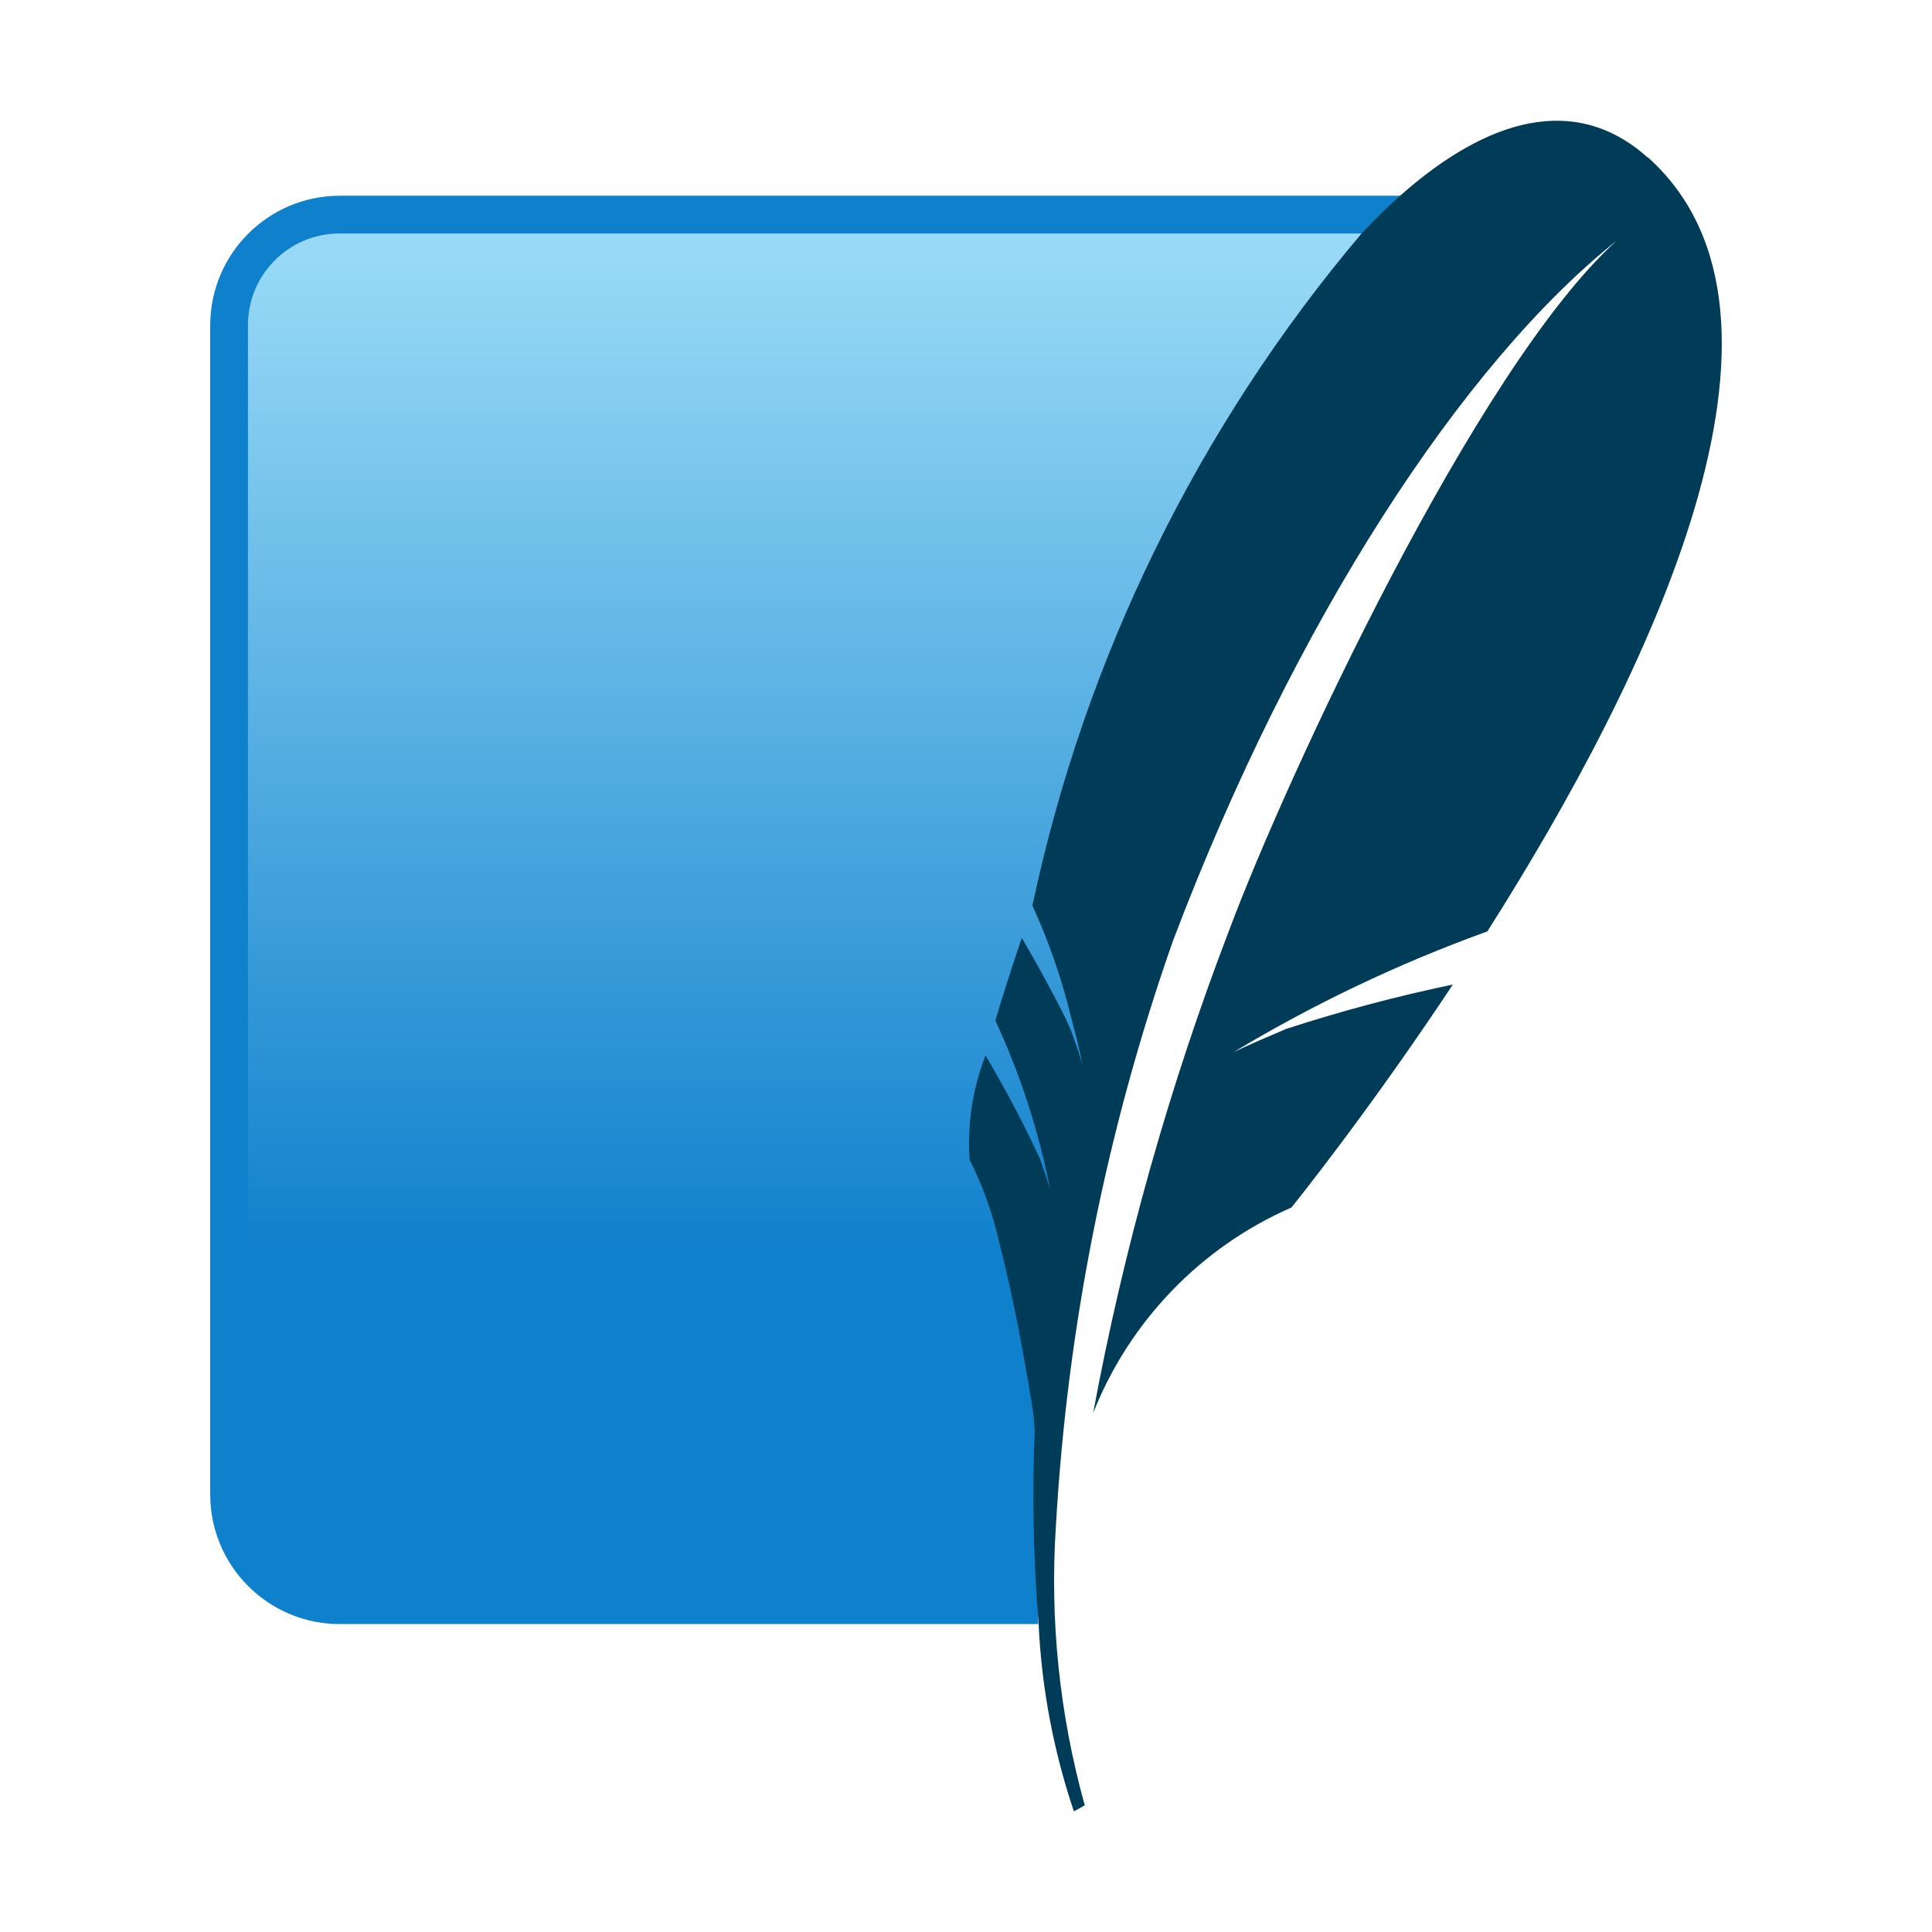
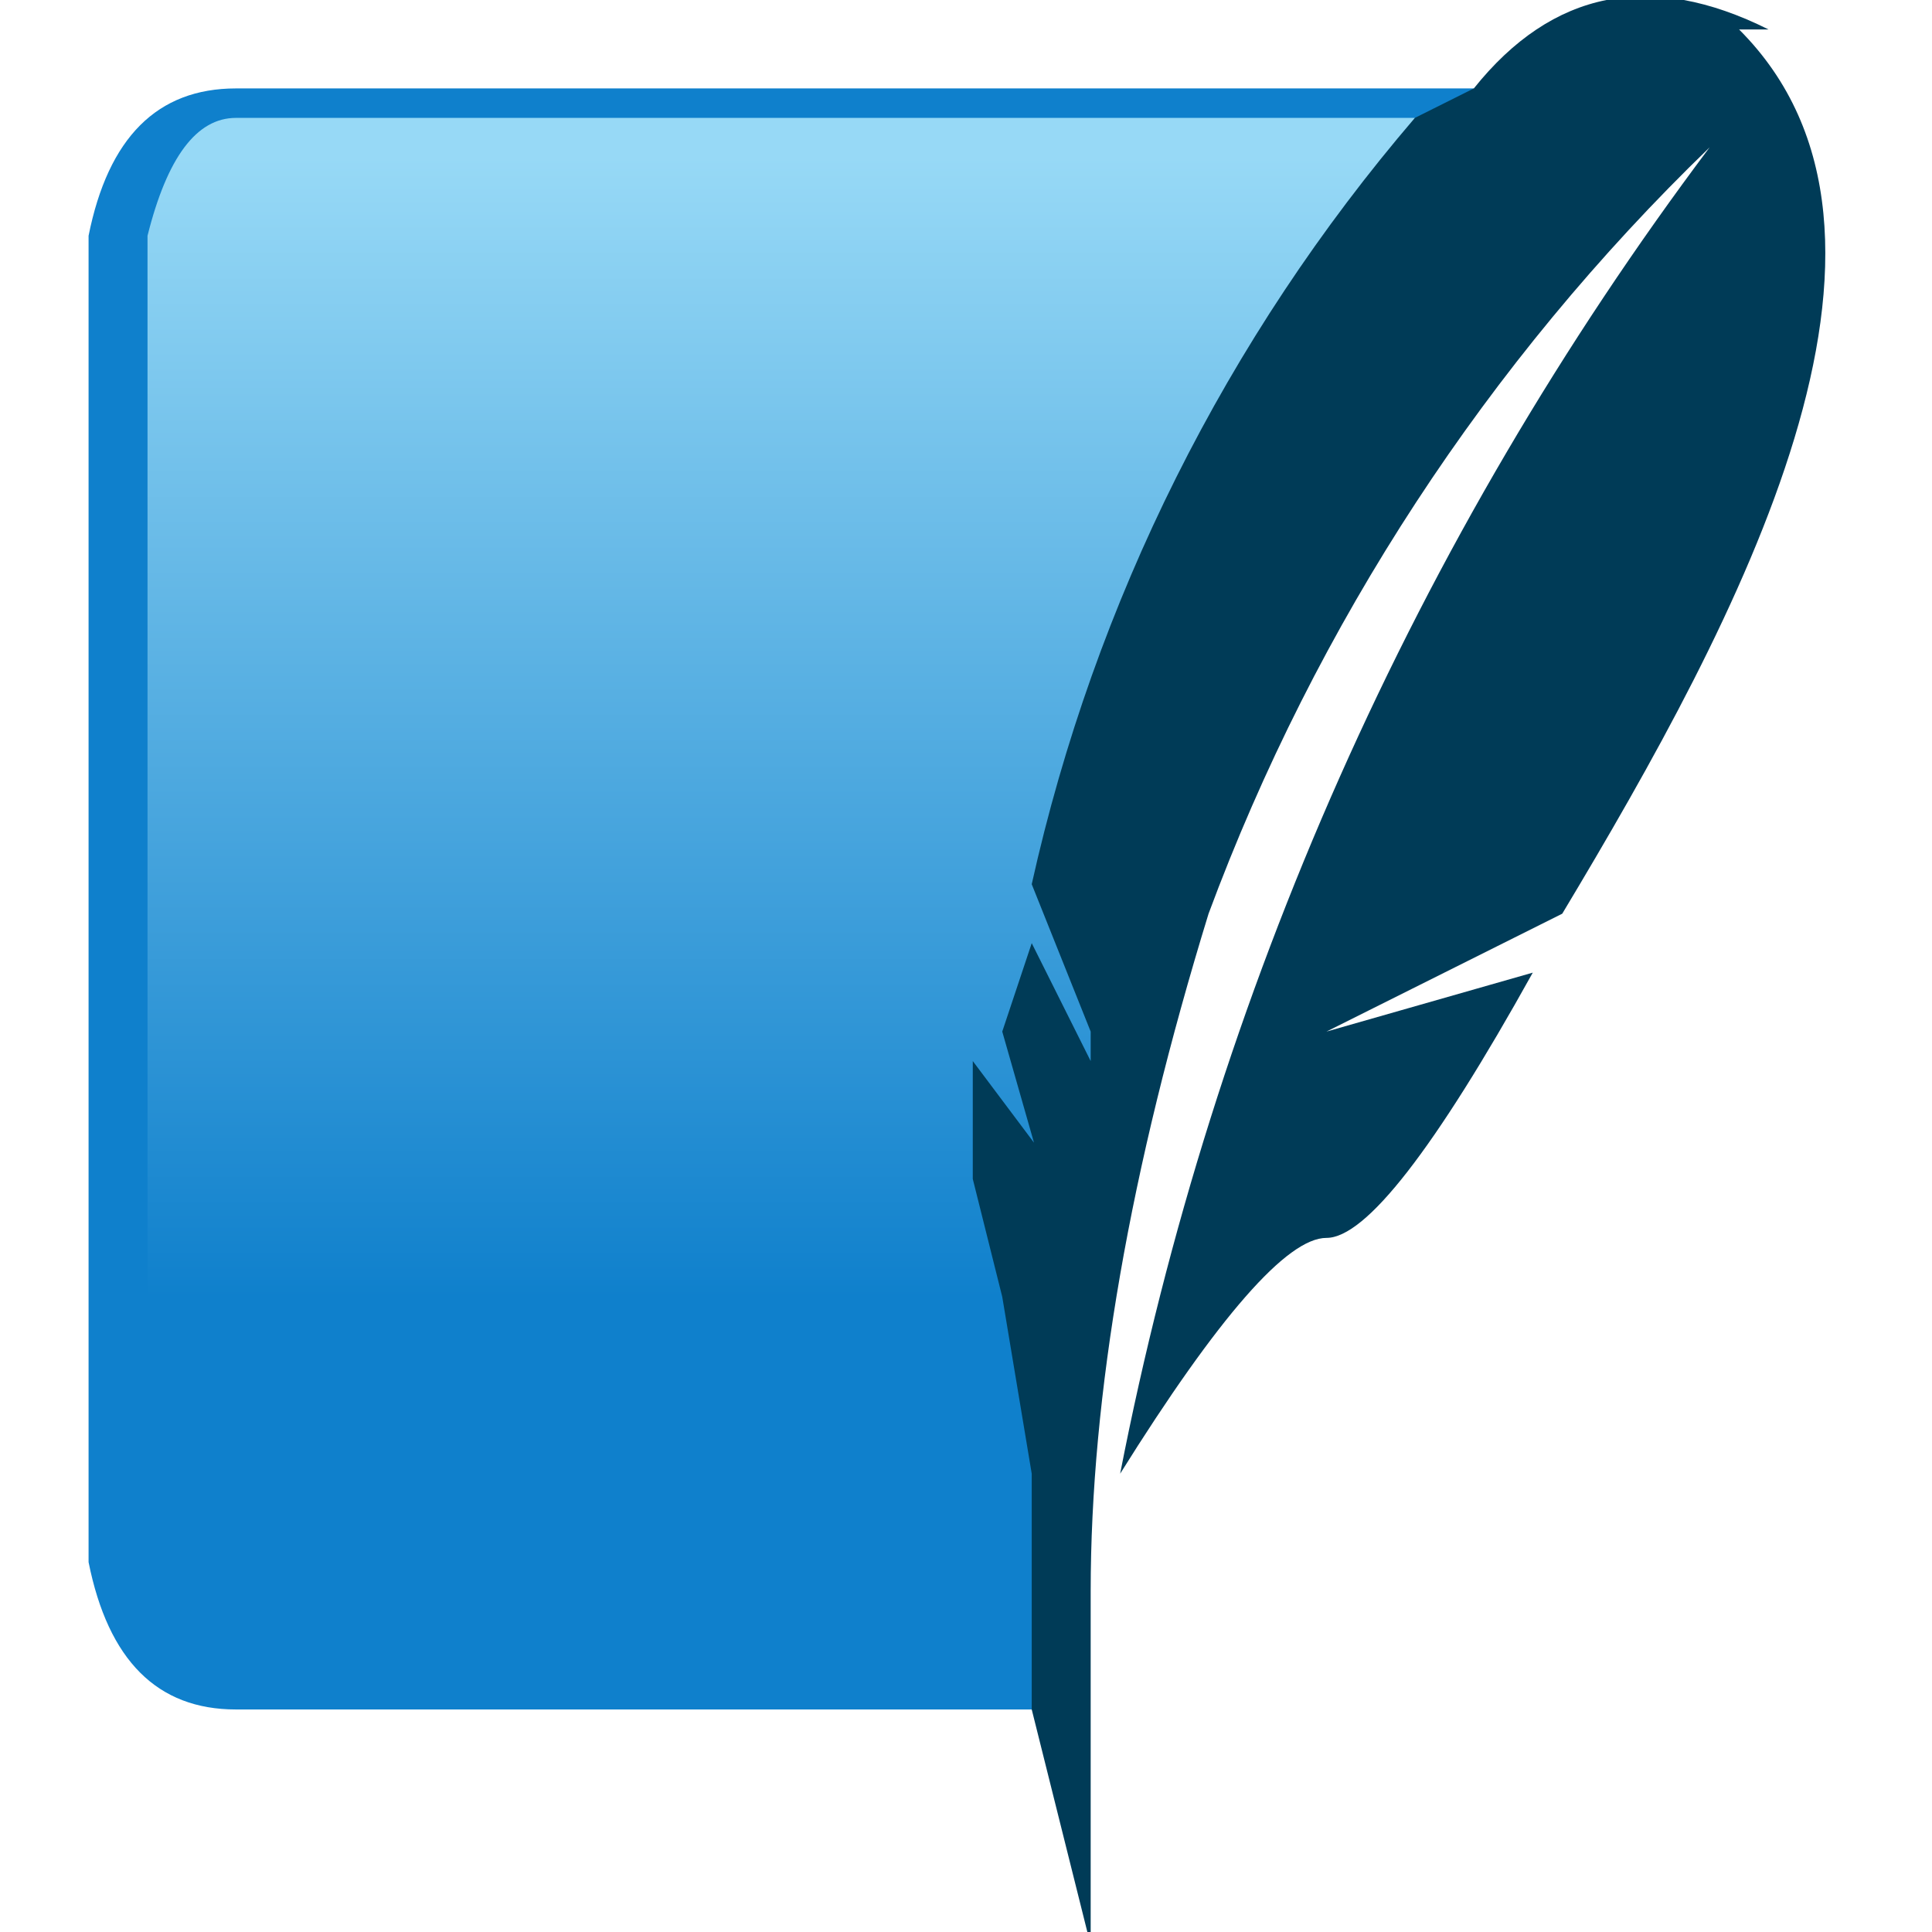
- <svg xmlns="http://www.w3.org/2000/svg" viewBox="0 0 32 32">
+ <svg xmlns="http://www.w3.org/2000/svg" width="64" height="64" preserveAspectRatio="xMidYMid" viewBox="0 0 6.554 6.555">
  <defs>
-     <linearGradient id="a" x1="-118.318" y1="45.638" x2="-116.751" y2="45.638" gradientTransform="matrix(0, 11.486, 11.486, 0, -510.889, 1363.307)" gradientUnits="userSpaceOnUse">
-       <stop offset="0" stop-color="#97d9f6" />
-       <stop offset="0.92" stop-color="#0f80cc" />
-       <stop offset="1" stop-color="#0f80cc" />
+     <linearGradient id="a" x1="2.983" x2="2.983" y1=".53" y2="4.744" gradientUnits="userSpaceOnUse">
+       <stop offset="0%" stop-color="#97d9f6" />
+       <stop offset="92.024%" stop-color="#0f80cc" />
+       <stop offset="100%" stop-color="#0f80cc" />
    </linearGradient>
  </defs>
-   <path d="M23.192,3.242H5.623A2.147,2.147,0,0,0,3.482,5.383V24.759A2.147,2.147,0,0,0,5.623,26.9H17.195C17.063,21.142,19.03,9.968,23.192,3.242Z" style="fill:#0f80cc" />
-   <path d="M22.554,3.867H5.623A1.518,1.518,0,0,0,4.107,5.383V23.345a42.01,42.01,0,0,1,13.569-2.684A123.555,123.555,0,0,1,22.554,3.867Z" style="fill:url(#a)" />
-   <path d="M27.29,2.608c-1.2-1.073-2.66-.642-4.1.634-.213.19-.426.4-.638.625A25.4,25.4,0,0,0,17.1,15a10.178,10.178,0,0,1,.634,1.822c.036.14.069.272.1.384.062.265.1.437.1.437s-.022-.083-.113-.346l-.059-.17c-.01-.027-.023-.059-.038-.094-.16-.373-.6-1.16-.8-1.5-.167.493-.315.954-.438,1.371a12.131,12.131,0,0,1,.908,2.8s-.03-.115-.171-.515a19.037,19.037,0,0,0-.9-1.708,4.037,4.037,0,0,0-.264,1.724,6.009,6.009,0,0,1,.493,1.383c.334,1.283.566,2.846.566,2.846s.008.1.02.263a26.145,26.145,0,0,0,.065,3.205,11.362,11.362,0,0,0,.584,3.1l.18-.1a13.859,13.859,0,0,1-.478-4.628,35.269,35.269,0,0,1,1.938-9.688c2.01-5.308,4.8-9.568,7.35-11.6-2.326,2.1-5.474,8.9-6.417,11.418a45.656,45.656,0,0,0-2.254,8A6.211,6.211,0,0,1,21.39,20s1.233-1.521,2.674-3.693a26.206,26.206,0,0,0-2.755.733c-.7.294-.889.394-.889.394a23.939,23.939,0,0,1,4.215-2.007c2.676-4.215,5.592-10.2,2.656-12.824" style="fill:#003b57" />
+   <path fill="#0f80cc" d="M5 .3H.8Q.4.3.3.8v4.5q.1.5.5.5h2.8c0-1.3.4-4 1.4-5.5" />
+   <path fill="url(#a)" d="M4.8.4h-4Q.6.4.5.8V5q1.5-.5 3.2-.6z" />
+   <path fill="#003b57" d="M6 .1q-.6-.3-1 .2l-.2.1A6 6 0 0 0 3.5 3l.2.5v.2-.1l-.2-.4-.1.3.2.7V4l-.3-.4V4l.1.4.1.6v.8l.2.8V5.4q0-1 .4-2.3A7 7 0 0 1 5.8.5a11 11 0 0 0-2 4.5q.5-.8.7-.8t.7-.9l-.7.2-.2.1 1-.5c.6-1 1.3-2.3.6-3" />
</svg>
